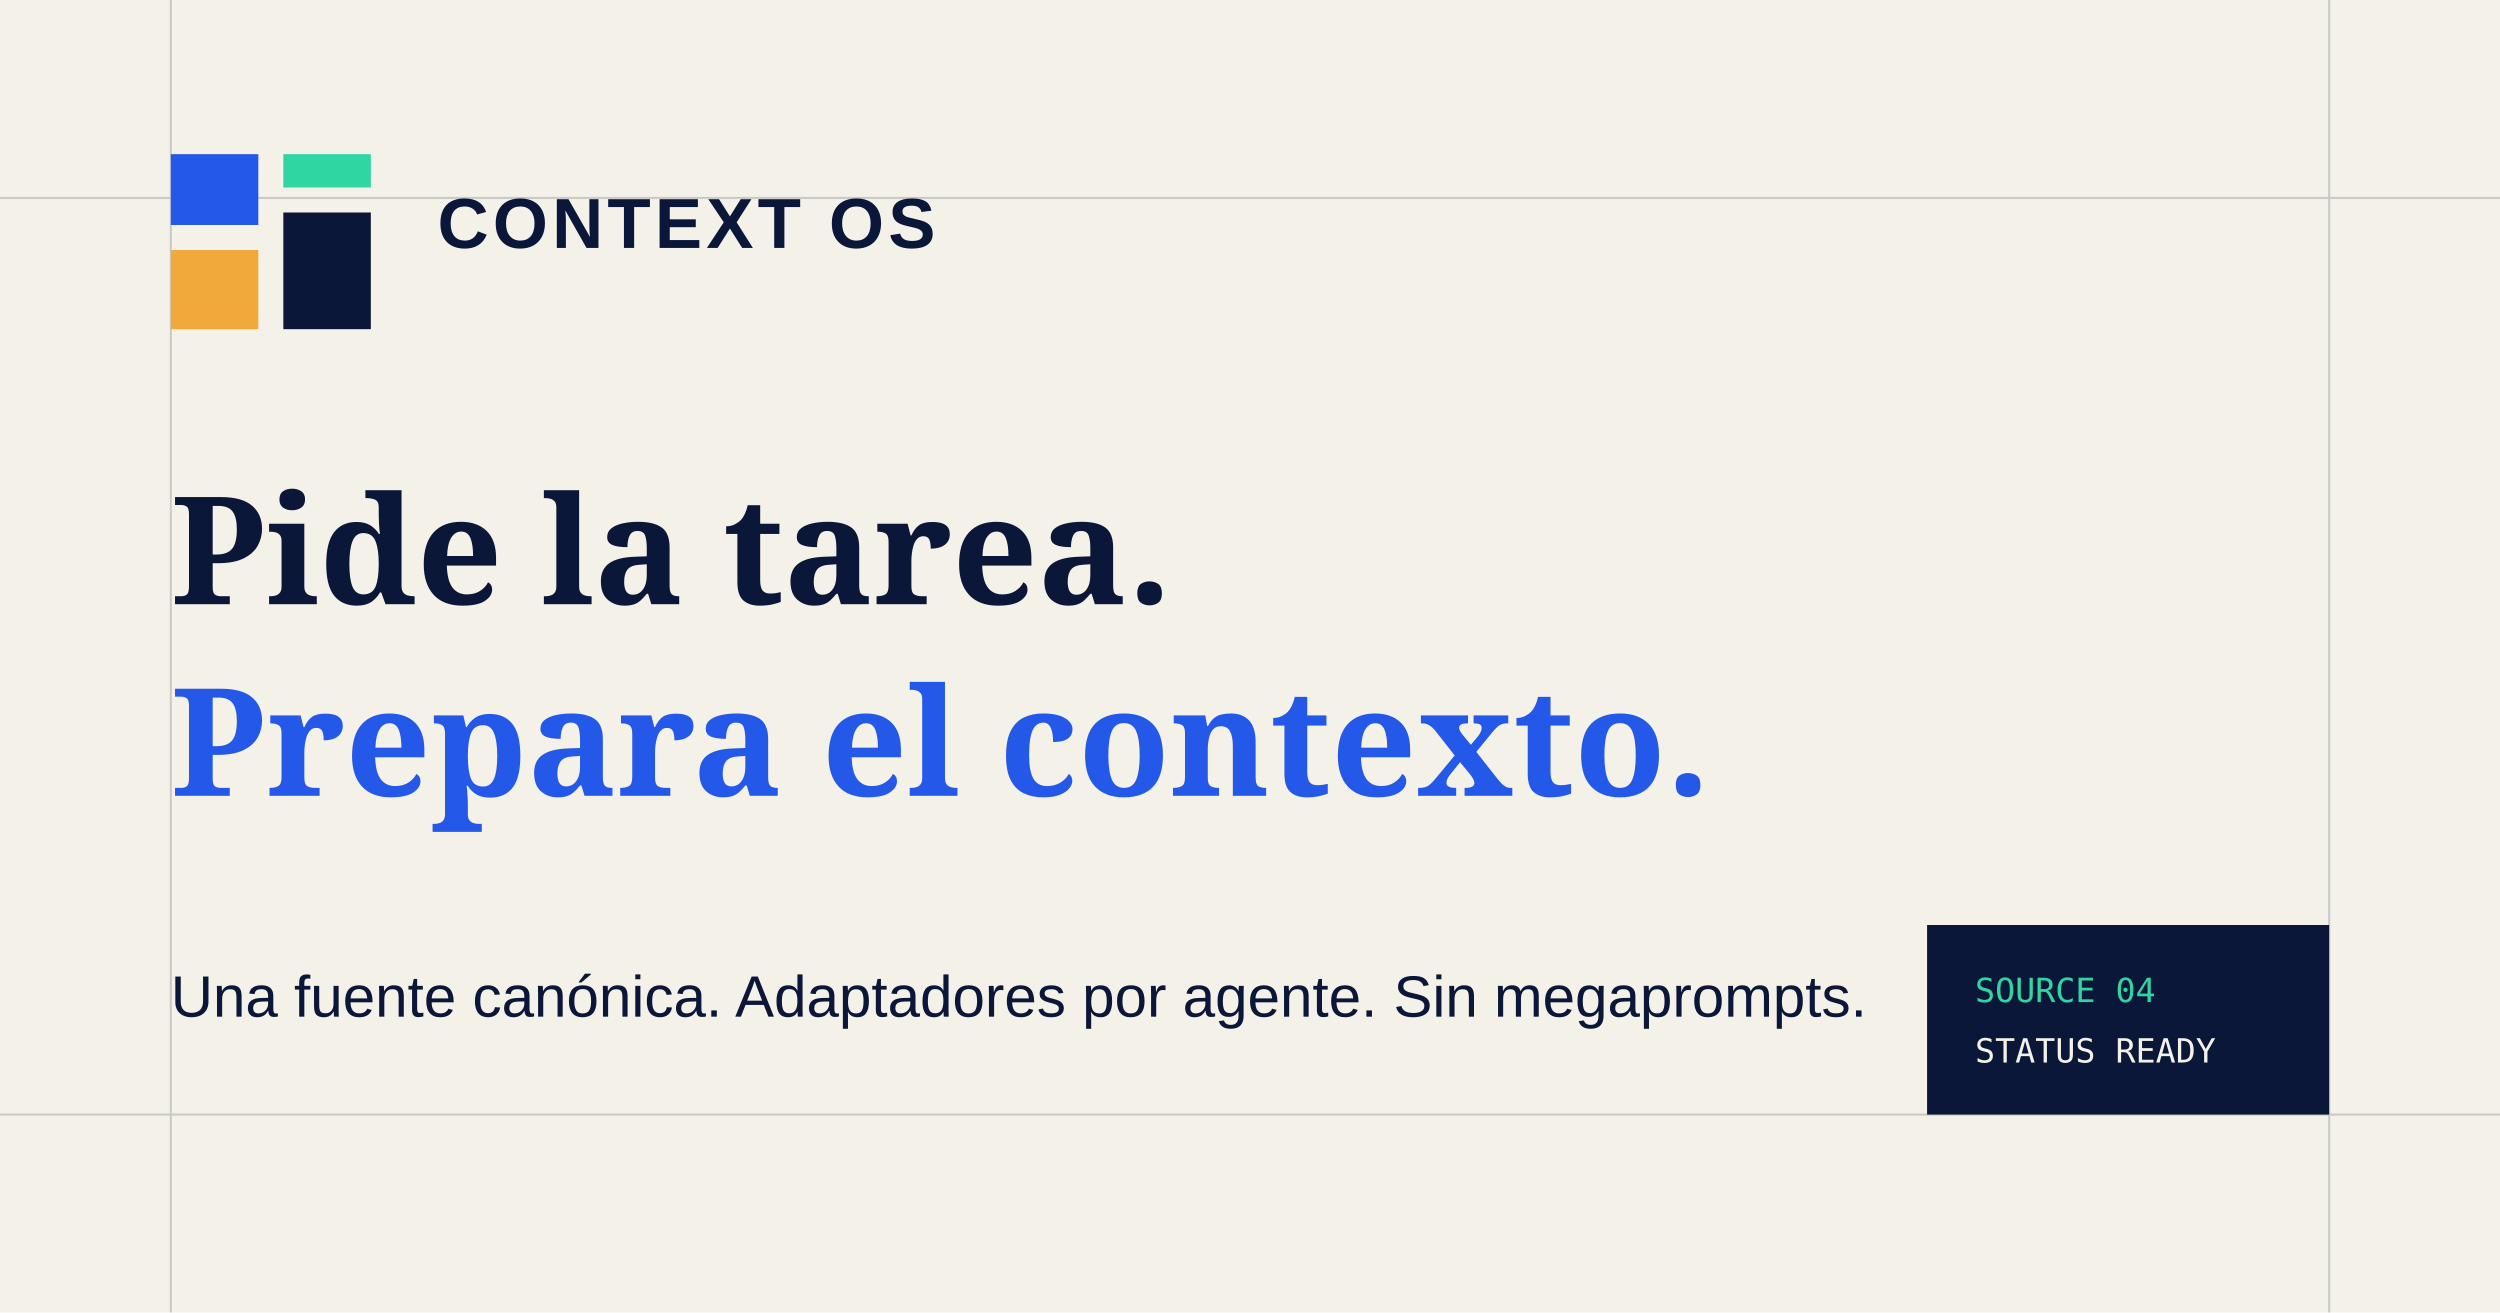
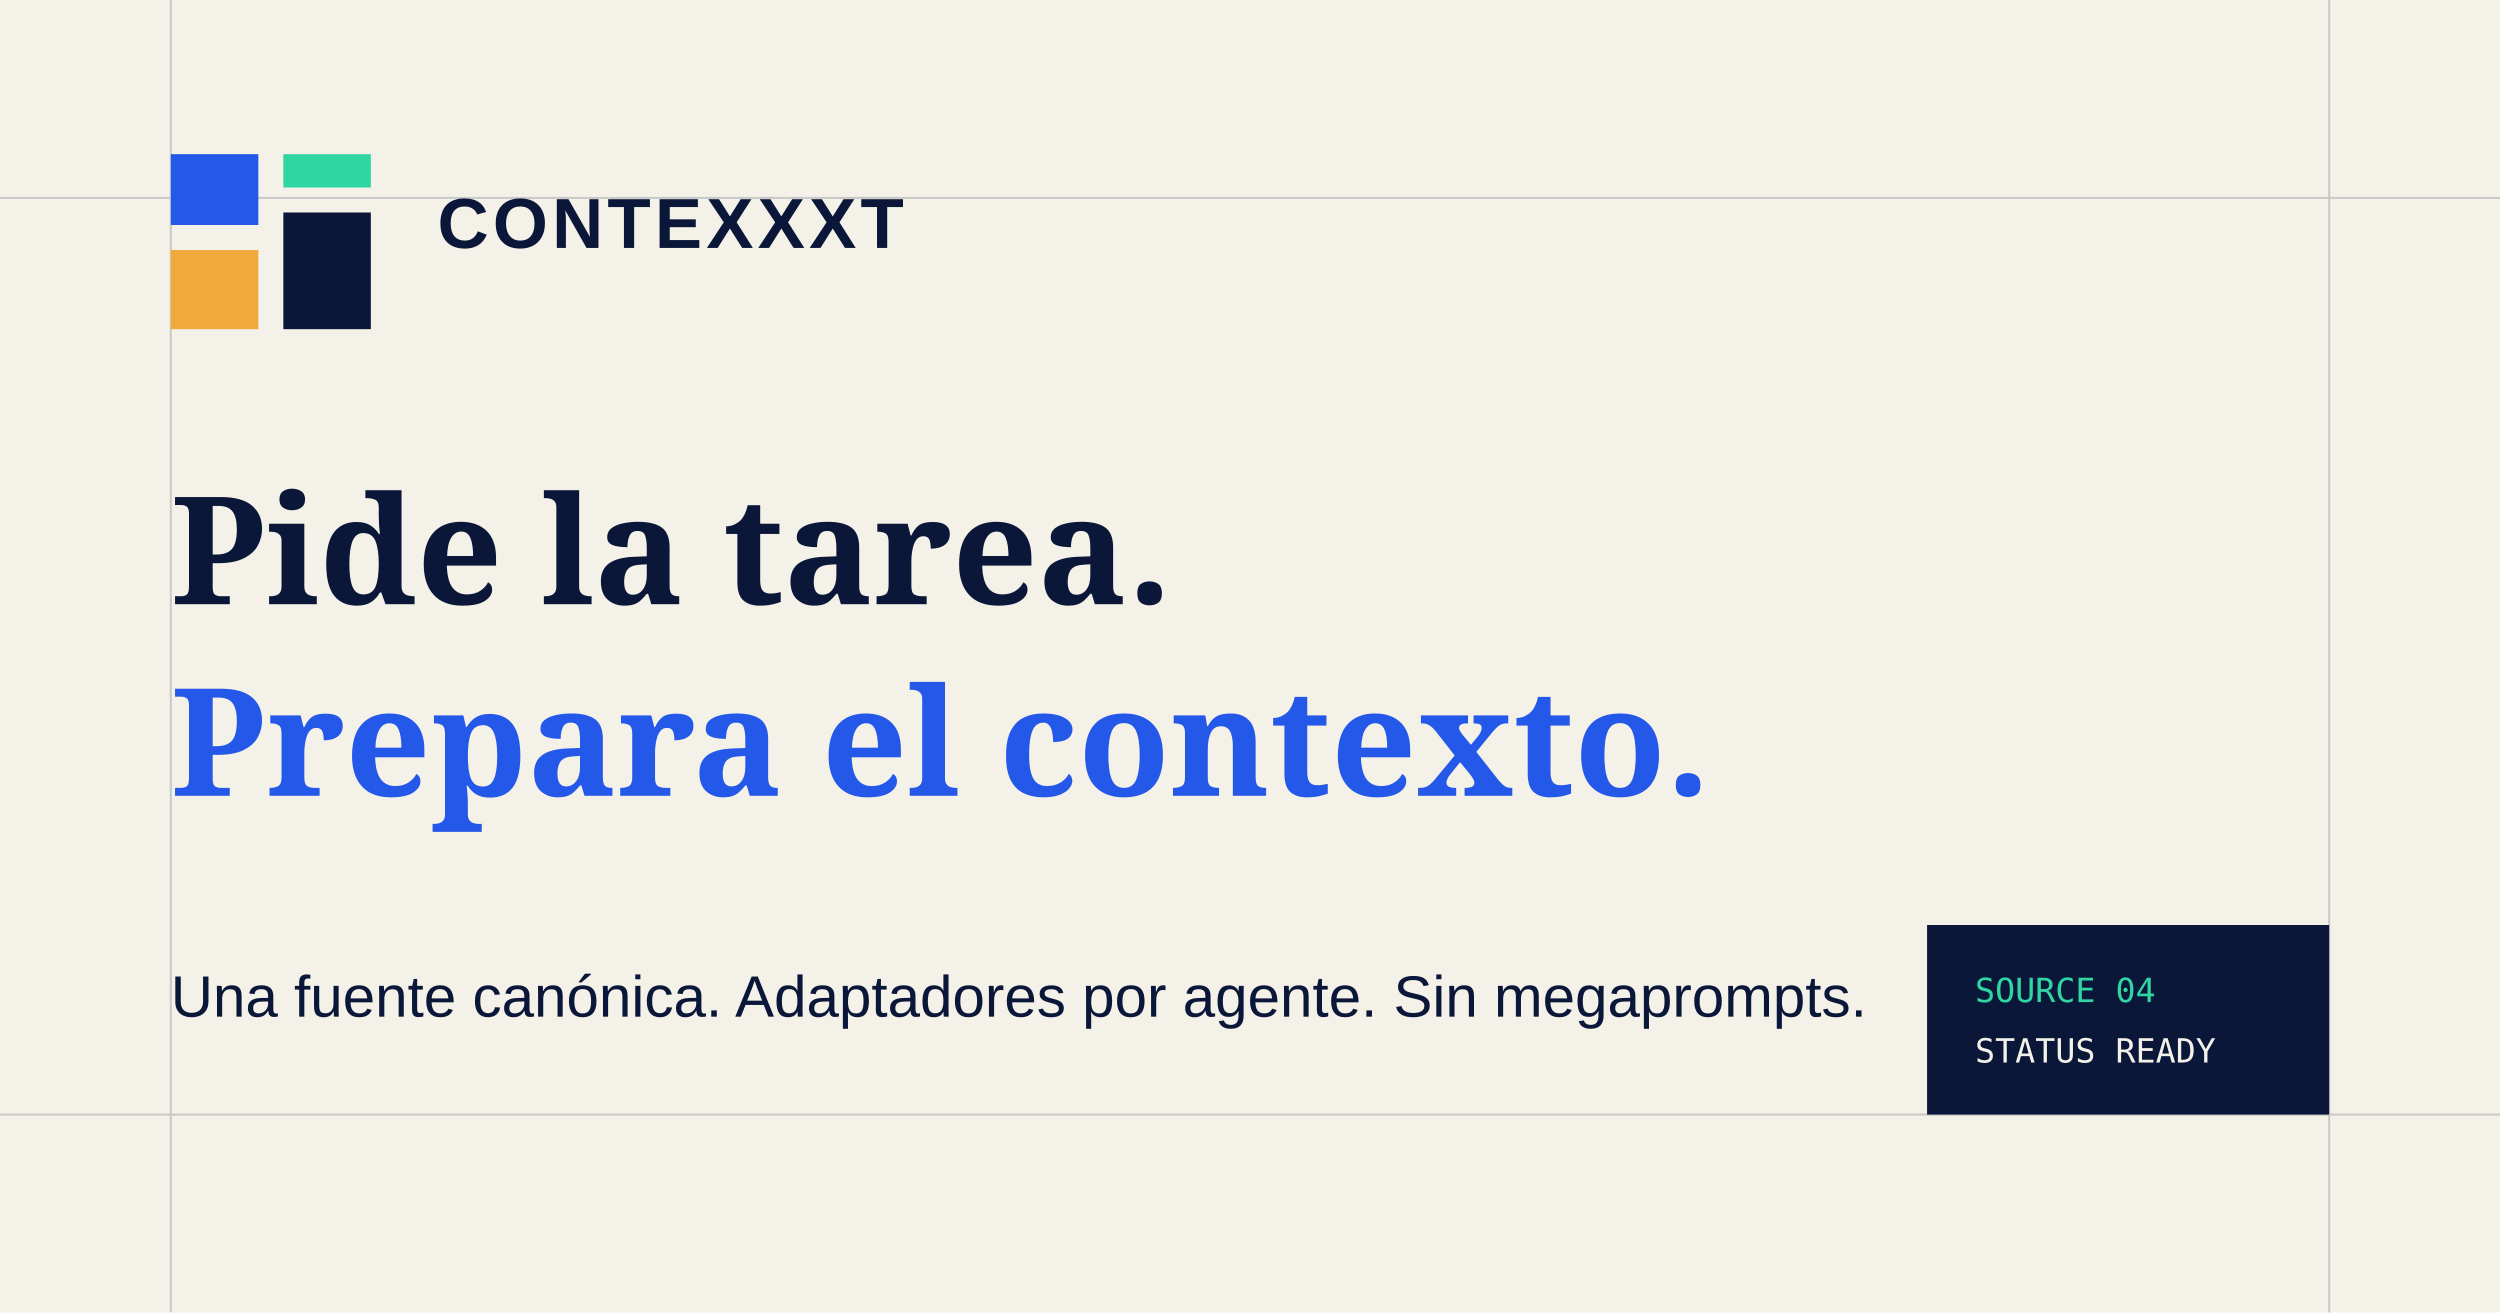
<svg xmlns="http://www.w3.org/2000/svg" width="1200" height="630" viewBox="0 0 1200 630">
  <rect width="1200" height="630" fill="#F4F1E8" />
  <path d="M0 95h1200M0 535h1200M82 0v630M1118 0v630" stroke="#0B1739" stroke-opacity=".18" />
  <g transform="translate(82 74)">
    <path d="M0 0h42v34H0z" fill="#2458E8" />
    <path d="M54 0h42v16H54z" fill="#2FD6A2" />
    <path d="M54 28h42v56H54z" fill="#0B1739" />
    <path d="M0 46h42v38H0z" fill="#F2A93B" />
  </g>
-   <text x="210" y="119" fill="#0B1739" font-family="Arial, sans-serif" font-size="34" font-weight="700" letter-spacing="2">CONTEXT OS</text>
+   <text x="210" y="119" fill="#0B1739" font-family="Arial, sans-serif" font-size="34" font-weight="700" letter-spacing="2">CONTEXXXT</text>
  <text x="82" y="290" fill="#0B1739" font-family="Georgia, serif" font-size="72" font-weight="700">Pide la tarea.</text>
  <text x="82" y="382" fill="#2458E8" font-family="Georgia, serif" font-size="72" font-weight="700">Prepara el contexto.</text>
  <text x="82" y="488" fill="#0B1739" font-family="Arial, sans-serif" font-size="28">Una fuente canónica. Adaptadores por agente. Sin megaprompts.</text>
  <rect x="925" y="444" width="193" height="91" fill="#0B1739" />
  <text x="948" y="481" fill="#2FD6A2" font-family="monospace" font-size="16">SOURCE  04</text>
  <text x="948" y="510" fill="#F4F1E8" font-family="monospace" font-size="16">STATUS  READY</text>
</svg>
